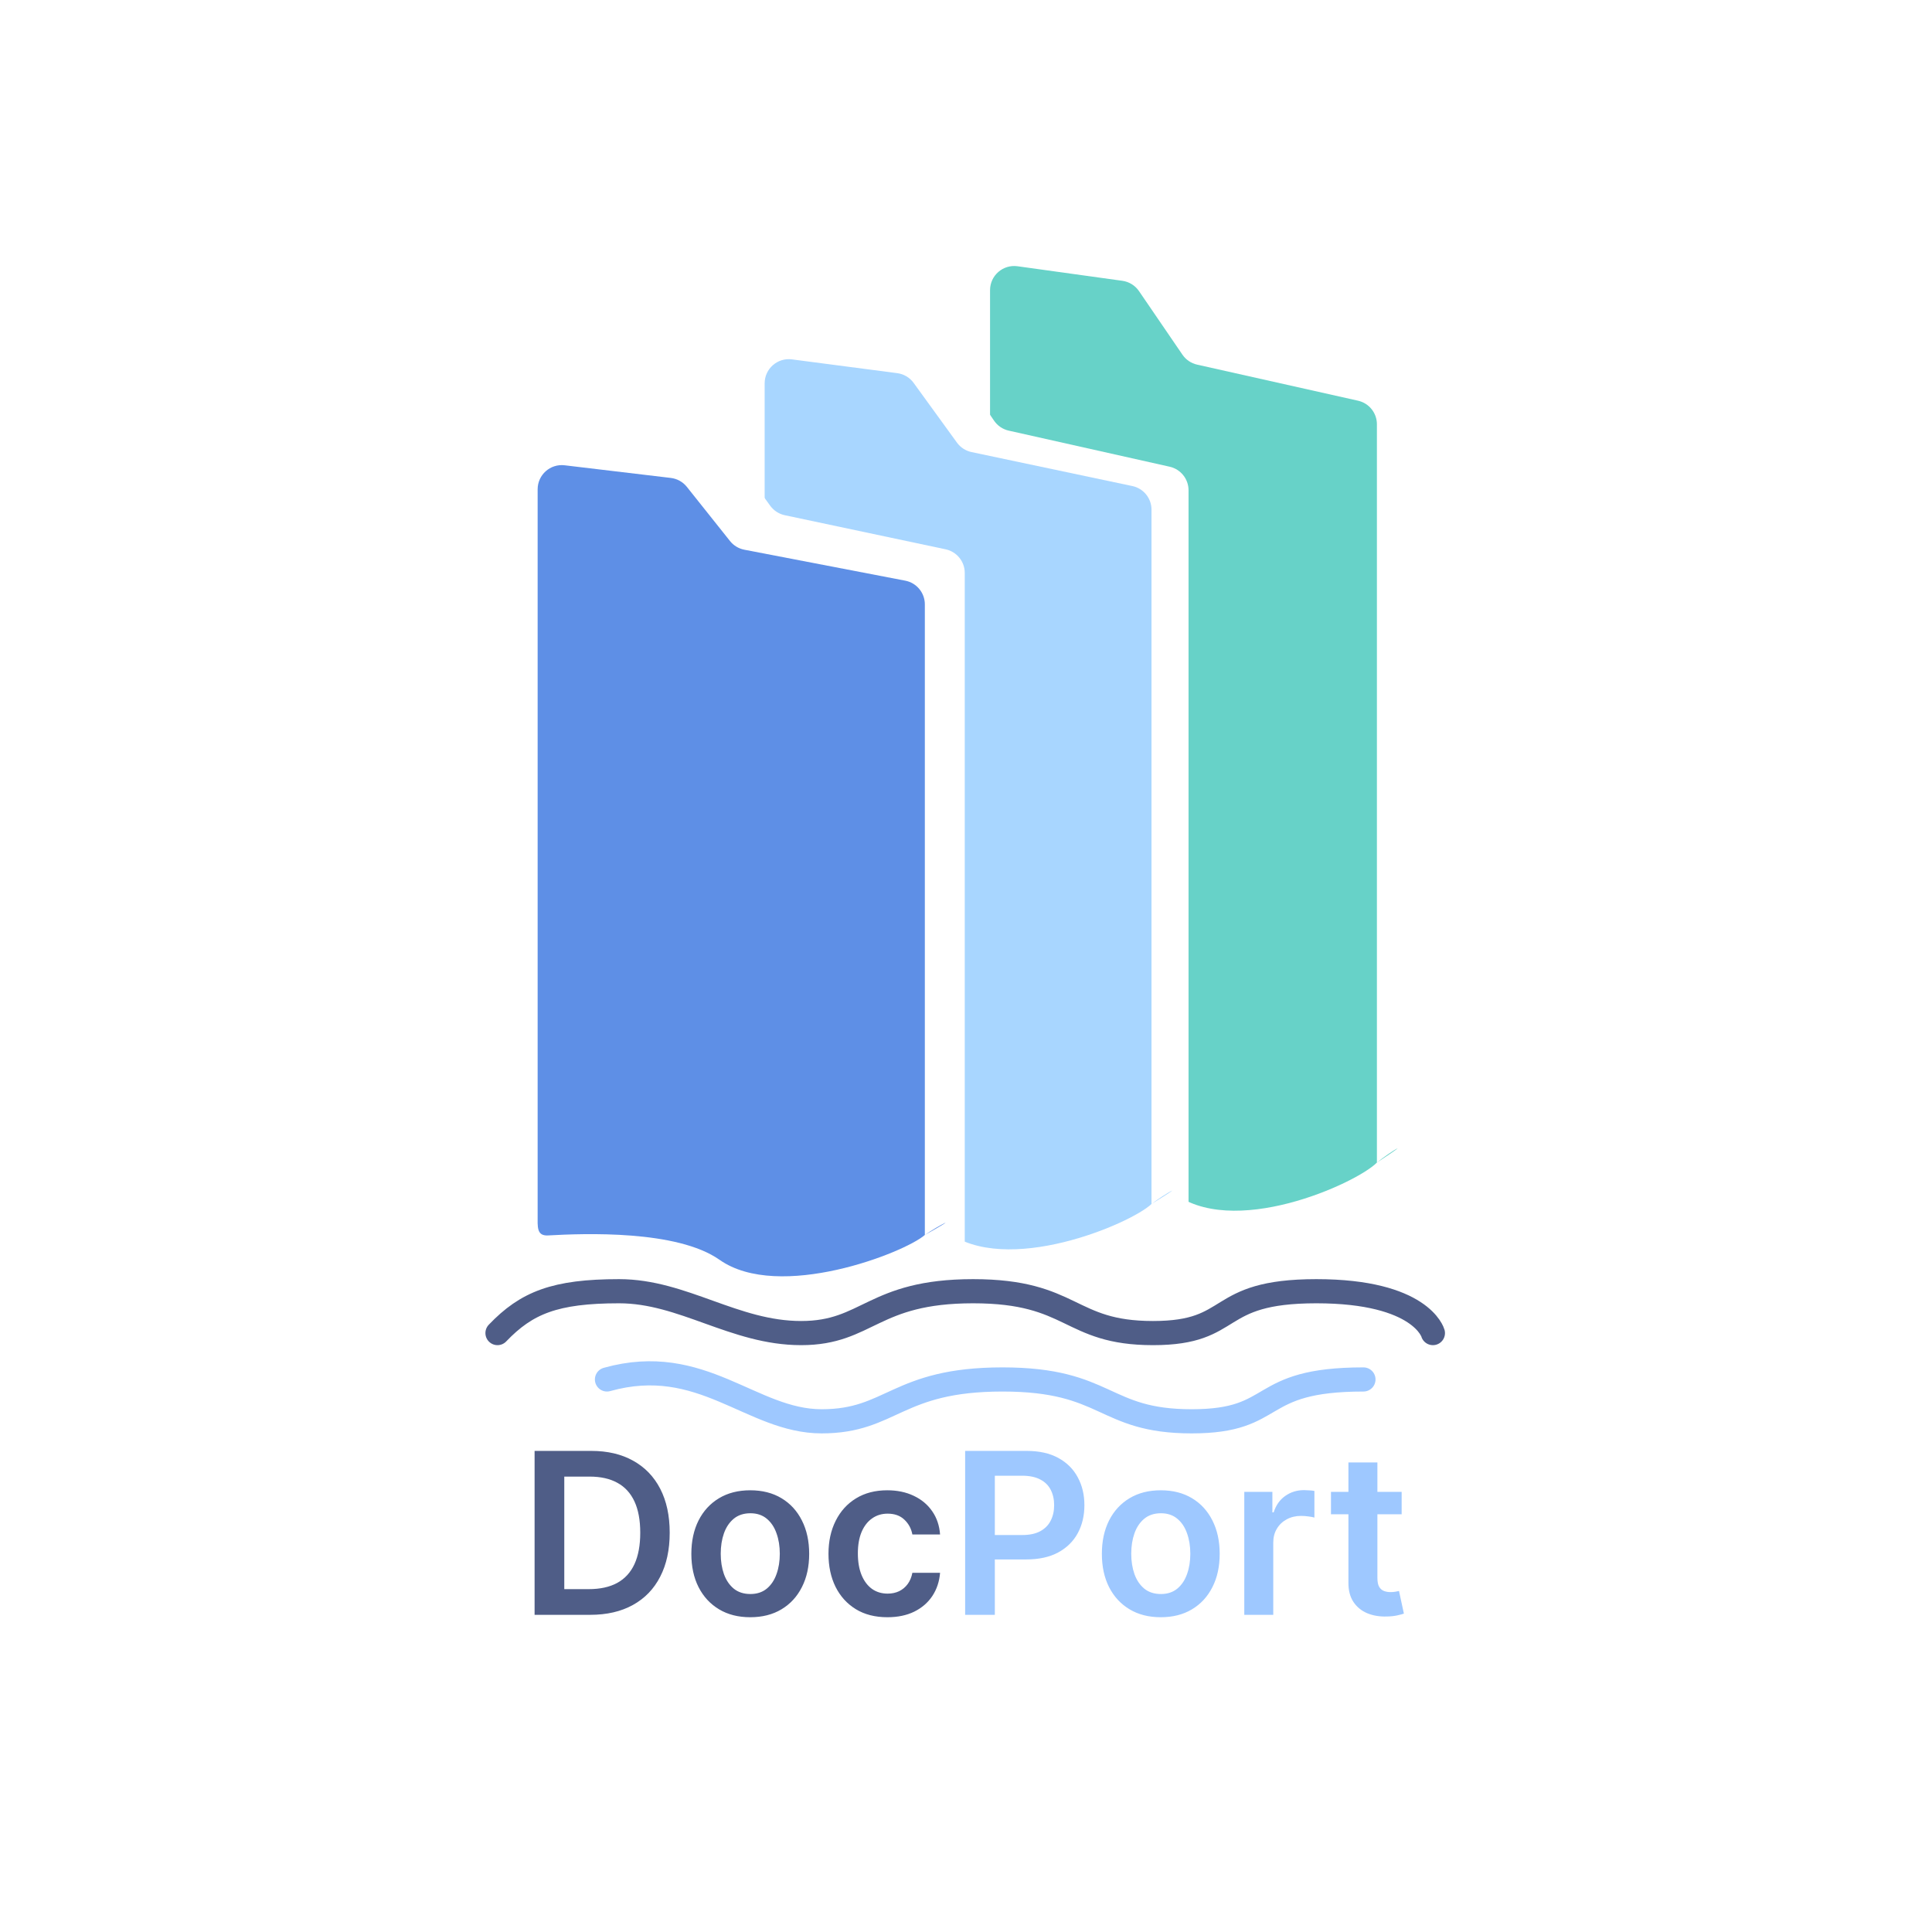
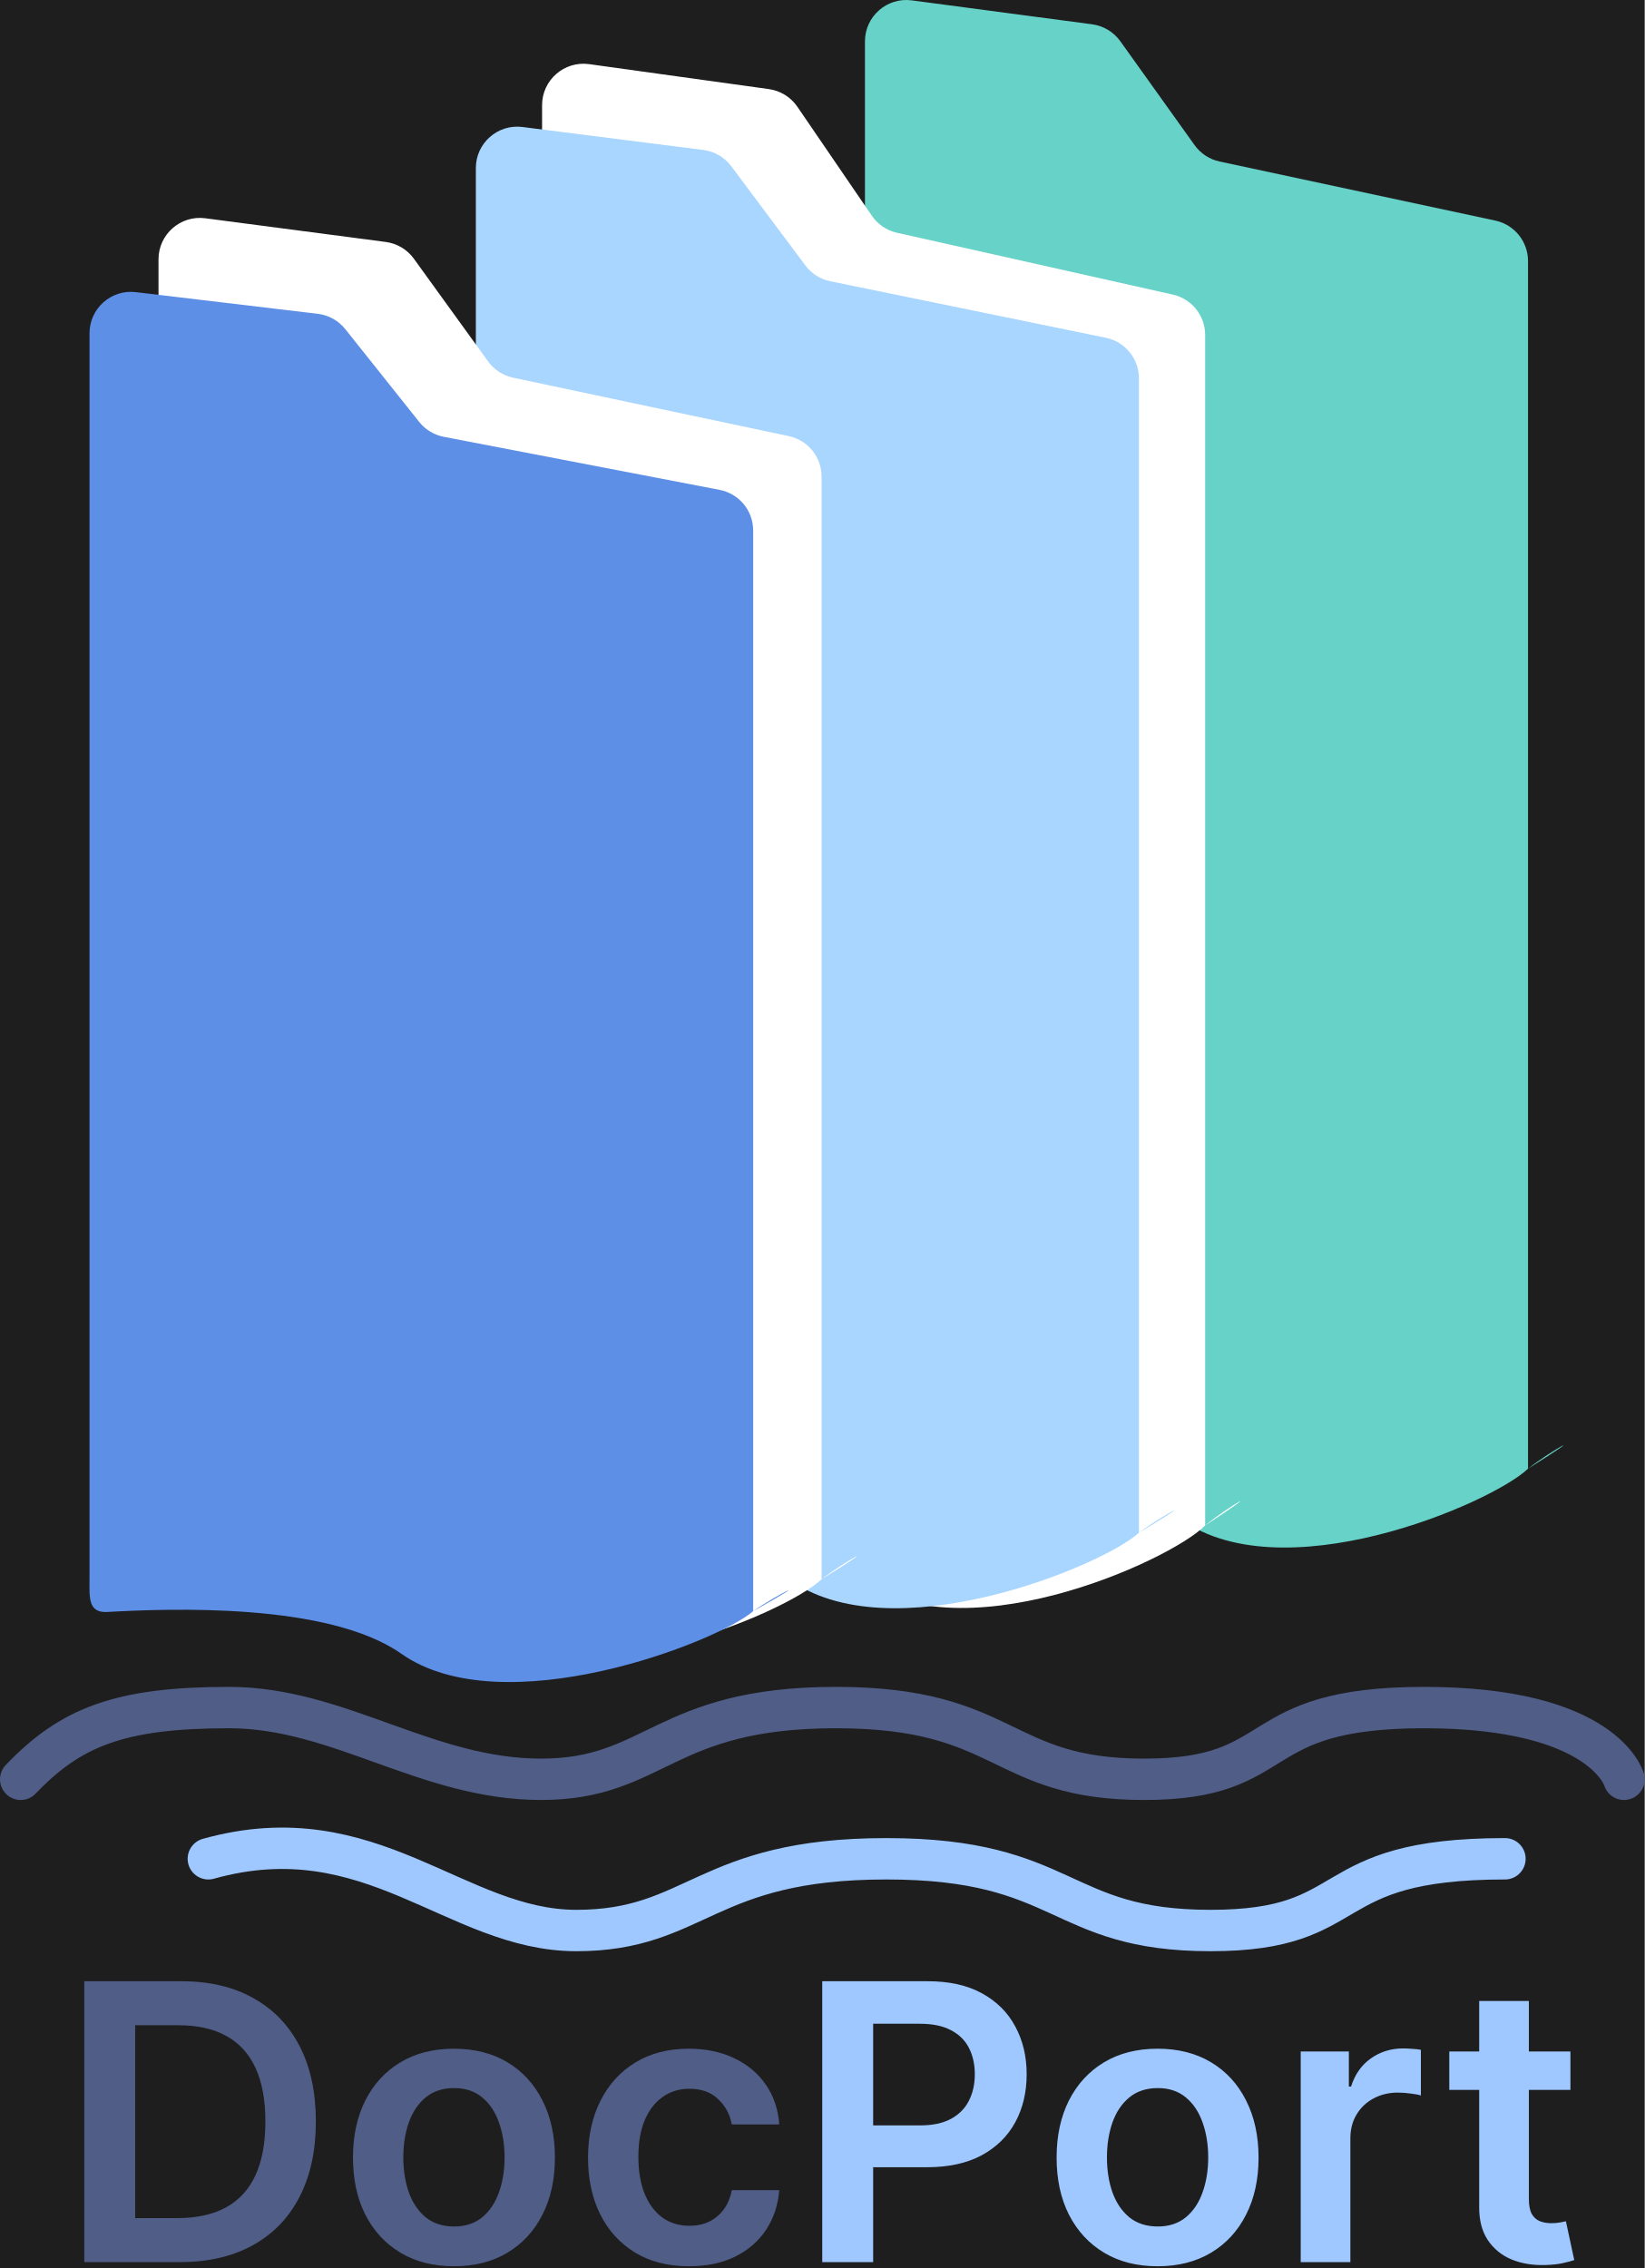
- <svg xmlns="http://www.w3.org/2000/svg" width="1200" height="1200" viewBox="0 0 1200 1200" fill="none">
-   <rect width="1200" height="1200" fill="#1E1E1E" />
-   <rect width="1200" height="1200" fill="white" />
-   <path d="M366.545 1003H332.043V901.182H367.241C377.35 901.182 386.034 903.22 393.293 907.297C400.584 911.34 406.186 917.157 410.097 924.747C414.008 932.337 415.963 941.419 415.963 951.991C415.963 962.598 413.991 971.712 410.047 979.335C406.136 986.958 400.485 992.808 393.094 996.885C385.736 1000.96 376.886 1003 366.545 1003ZM350.487 987.041H365.651C372.743 987.041 378.66 985.749 383.399 983.163C388.139 980.545 391.702 976.651 394.088 971.48C396.474 966.277 397.668 959.78 397.668 951.991C397.668 944.203 396.474 937.74 394.088 932.602C391.702 927.432 388.172 923.571 383.499 921.018C378.858 918.433 373.091 917.141 366.197 917.141H350.487V987.041ZM466.002 1004.49C458.545 1004.49 452.082 1002.85 446.613 999.57C441.144 996.288 436.902 991.698 433.886 985.798C430.903 979.899 429.411 973.005 429.411 965.116C429.411 957.228 430.903 950.318 433.886 944.385C436.902 938.452 441.144 933.845 446.613 930.564C452.082 927.283 458.545 925.642 466.002 925.642C473.46 925.642 479.923 927.283 485.391 930.564C490.86 933.845 495.086 938.452 498.069 944.385C501.085 950.318 502.593 957.228 502.593 965.116C502.593 973.005 501.085 979.899 498.069 985.798C495.086 991.698 490.86 996.288 485.391 999.57C479.923 1002.85 473.46 1004.49 466.002 1004.49ZM466.102 990.074C470.145 990.074 473.526 988.964 476.244 986.743C478.961 984.489 480.983 981.473 482.309 977.695C483.668 973.916 484.347 969.707 484.347 965.067C484.347 960.393 483.668 956.168 482.309 952.389C480.983 948.578 478.961 945.545 476.244 943.291C473.526 941.037 470.145 939.911 466.102 939.911C461.959 939.911 458.512 941.037 455.761 943.291C453.043 945.545 451.004 948.578 449.646 952.389C448.32 956.168 447.657 960.393 447.657 965.067C447.657 969.707 448.32 973.916 449.646 977.695C451.004 981.473 453.043 984.489 455.761 986.743C458.512 988.964 461.959 990.074 466.102 990.074ZM551.178 1004.49C543.555 1004.49 537.009 1002.82 531.54 999.47C526.105 996.123 521.912 991.499 518.962 985.599C516.045 979.667 514.587 972.839 514.587 965.116C514.587 957.361 516.078 950.517 519.061 944.584C522.044 938.618 526.254 933.978 531.689 930.663C537.158 927.316 543.621 925.642 551.078 925.642C557.276 925.642 562.762 926.786 567.534 929.072C572.34 931.326 576.168 934.525 579.019 938.668C581.869 942.777 583.493 947.583 583.891 953.085H566.689C565.993 949.406 564.336 946.34 561.718 943.888C559.132 941.402 555.669 940.159 551.327 940.159C547.648 940.159 544.417 941.153 541.632 943.142C538.848 945.098 536.677 947.915 535.12 951.594C533.595 955.273 532.833 959.681 532.833 964.818C532.833 970.022 533.595 974.496 535.12 978.241C536.644 981.954 538.782 984.821 541.533 986.842C544.317 988.831 547.582 989.825 551.327 989.825C553.979 989.825 556.348 989.328 558.436 988.334C560.558 987.306 562.331 985.831 563.756 983.909C565.181 981.987 566.159 979.65 566.689 976.899H583.891C583.46 982.302 581.869 987.091 579.118 991.267C576.367 995.41 572.622 998.658 567.882 1001.01C563.143 1003.33 557.575 1004.49 551.178 1004.49Z" fill="#4F5D87" />
-   <path d="M599.464 1003V901.182H637.646C645.468 901.182 652.031 902.64 657.334 905.557C662.67 908.473 666.697 912.484 669.415 917.588C672.166 922.659 673.541 928.426 673.541 934.889C673.541 941.419 672.166 947.219 669.415 952.29C666.664 957.361 662.604 961.355 657.234 964.271C651.865 967.155 645.253 968.597 637.398 968.597H612.092V953.433H634.912C639.486 953.433 643.231 952.638 646.148 951.047C649.064 949.456 651.219 947.268 652.611 944.484C654.036 941.7 654.749 938.502 654.749 934.889C654.749 931.277 654.036 928.095 652.611 925.344C651.219 922.593 649.048 920.455 646.098 918.93C643.181 917.373 639.42 916.594 634.812 916.594H617.909V1003H599.464ZM720.983 1004.49C713.525 1004.49 707.062 1002.85 701.593 999.57C696.125 996.288 691.882 991.698 688.866 985.798C685.883 979.899 684.392 973.005 684.392 965.116C684.392 957.228 685.883 950.318 688.866 944.385C691.882 938.452 696.125 933.845 701.593 930.564C707.062 927.283 713.525 925.642 720.983 925.642C728.44 925.642 734.903 927.283 740.372 930.564C745.841 933.845 750.066 938.452 753.049 944.385C756.065 950.318 757.574 957.228 757.574 965.116C757.574 973.005 756.065 979.899 753.049 985.798C750.066 991.698 745.841 996.288 740.372 999.57C734.903 1002.85 728.44 1004.49 720.983 1004.49ZM721.082 990.074C725.126 990.074 728.506 988.964 731.224 986.743C733.942 984.489 735.964 981.473 737.289 977.695C738.648 973.916 739.328 969.707 739.328 965.067C739.328 960.393 738.648 956.168 737.289 952.389C735.964 948.578 733.942 945.545 731.224 943.291C728.506 941.037 725.126 939.911 721.082 939.911C716.939 939.911 713.492 941.037 710.741 943.291C708.023 945.545 705.985 948.578 704.626 952.389C703.3 956.168 702.637 960.393 702.637 965.067C702.637 969.707 703.3 973.916 704.626 977.695C705.985 981.473 708.023 984.489 710.741 986.743C713.492 988.964 716.939 990.074 721.082 990.074ZM772.849 1003V926.636H790.299V939.364H791.094C792.487 934.955 794.873 931.558 798.254 929.172C801.667 926.752 805.562 925.543 809.937 925.543C810.931 925.543 812.041 925.592 813.268 925.692C814.527 925.758 815.571 925.874 816.4 926.04V942.595C815.638 942.33 814.428 942.098 812.771 941.899C811.147 941.667 809.572 941.551 808.048 941.551C804.766 941.551 801.817 942.264 799.198 943.689C796.613 945.081 794.575 947.02 793.083 949.506C791.592 951.991 790.846 954.858 790.846 958.107V1003H772.849ZM870.59 926.636V940.557H826.691V926.636H870.59ZM837.529 908.341H855.526V980.031C855.526 982.451 855.891 984.307 856.62 985.599C857.382 986.859 858.377 987.721 859.603 988.185C860.829 988.649 862.188 988.881 863.68 988.881C864.807 988.881 865.834 988.798 866.762 988.632C867.723 988.466 868.452 988.317 868.95 988.185L871.982 1002.25C871.021 1002.59 869.646 1002.95 867.856 1003.35C866.099 1003.75 863.945 1003.98 861.393 1004.04C856.885 1004.18 852.825 1003.5 849.212 1002.01C845.6 1000.48 842.733 998.128 840.612 994.946C838.523 991.764 837.496 987.787 837.529 983.014V908.341Z" fill="#9EC8FF" />
-   <path d="M614.939 180.227C614.939 171.122 622.984 164.117 632.002 165.369L697.126 174.412C701.314 174.993 705.062 177.315 707.447 180.806L734.437 220.303C736.58 223.44 739.834 225.646 743.54 226.477L843.506 248.887C850.356 250.423 855.225 256.504 855.225 263.524V722.096C879.1 706.423 863.768 715.047 855.225 722.096C842.328 735.151 764.674 770.28 727.837 740.065C701.234 718.245 643.229 720.985 620.956 722.447C613.933 722.908 614.939 717.084 614.939 710.045V180.227Z" fill="#67D2C8" />
-   <path d="M497.939 221.227C497.939 212.122 505.984 205.117 515.002 206.369L580.126 215.412C584.314 215.993 588.062 218.315 590.447 221.806L617.437 261.303C619.58 264.44 622.834 266.646 626.54 267.477L726.506 289.887C733.356 291.423 738.225 297.504 738.225 304.524V763.096C762.1 747.423 746.768 756.047 738.225 763.096C725.328 776.151 647.674 811.28 610.837 781.065C584.234 759.245 526.229 761.985 503.956 763.447C496.933 763.908 497.939 758.084 497.939 751.045V221.227Z" fill="white" />
-   <path d="M474.939 238.09C474.939 229.033 482.905 222.042 491.885 223.217L557.297 231.775C561.385 232.31 565.073 234.505 567.494 237.843L594.381 274.918C596.564 277.928 599.786 280.02 603.424 280.788L703.325 301.891C710.262 303.356 715.225 309.478 715.225 316.567V747.822C739.1 733.054 723.768 741.18 715.225 747.822C702.328 760.123 624.674 793.225 587.837 764.754C561.304 744.247 503.533 746.762 481.132 748.142C474.039 748.579 474.939 742.728 474.939 735.62V238.09Z" fill="#A8D6FF" />
-   <path d="M358.939 277.098C358.939 268.039 366.91 261.047 375.892 262.226L441.286 270.813C445.381 271.35 449.073 273.552 451.491 276.9L478.384 314.117C480.564 317.134 483.789 319.233 487.431 320.005L587.336 341.185C594.267 342.654 599.225 348.773 599.225 355.859V788.72C623.1 773.899 607.768 782.054 599.225 788.72C586.328 801.066 508.674 834.287 471.837 805.714C445.3 785.13 387.515 787.657 365.122 789.042C358.032 789.481 358.939 783.631 358.939 776.528V277.098Z" fill="white" />
-   <path d="M333.942 303.893C333.942 294.905 341.792 287.935 350.716 288.998L416.663 296.854C420.583 297.321 424.162 299.315 426.621 302.403L453.427 336.057C455.657 338.856 458.813 340.766 462.327 341.442L562.271 360.663C569.333 362.021 574.438 368.201 574.438 375.393V767.07C598.334 753.613 582.988 761.018 574.438 767.07C561.53 778.28 483.807 808.445 446.938 782.5C420.476 763.879 362.967 766.088 340.378 767.349C333.181 767.75 333.942 761.852 333.942 754.644V303.893Z" fill="#5E8FE6" />
-   <path d="M890 828C890 828 882.849 802 817.598 802C752.348 802 768.884 828 716.147 828C663.41 828 666.985 802 604.416 802C541.847 802 539.165 828 497.602 828C456.038 828 424.306 802 384.53 802C344.754 802 327.053 809.129 309 828" stroke="#4F5D87" stroke-width="15" stroke-linecap="round" />
-   <path d="M377 856.805C436 840.305 466.63 882.805 510.34 882.805C554.05 882.805 556.87 856.805 622.67 856.805C688.47 856.805 684.71 882.805 740.17 882.805C795.63 882.805 778.24 856.805 846.86 856.805" stroke="#9EC8FF" stroke-width="15" stroke-linecap="round" />
+ <svg xmlns="http://www.w3.org/2000/svg" width="596" height="822" viewBox="0 0 596 822" fill="none">
+   <rect width="596" height="822" fill="#1E1E1E" />
+   <path d="M65.046 819.88H30.543V718.062H65.742C75.85 718.062 84.534 720.1 91.793 724.177C99.084 728.221 104.686 734.037 108.597 741.627C112.508 749.217 114.463 758.299 114.463 768.872C114.463 779.478 112.491 788.592 108.547 796.215C104.636 803.838 98.985 809.688 91.594 813.765C84.236 817.842 75.386 819.88 65.046 819.88ZM48.987 803.921H64.151C71.243 803.921 77.16 802.629 81.899 800.043C86.639 797.425 90.202 793.531 92.588 788.36C94.974 783.157 96.168 776.66 96.168 768.872C96.168 761.083 94.974 754.62 92.588 749.482C90.202 744.312 86.672 740.451 81.999 737.899C77.358 735.313 71.591 734.021 64.697 734.021H48.987V803.921ZM164.502 821.372C157.045 821.372 150.582 819.731 145.113 816.45C139.644 813.168 135.402 808.578 132.386 802.678C129.403 796.779 127.911 789.885 127.911 781.997C127.911 774.108 129.403 767.198 132.386 761.265C135.402 755.332 139.644 750.725 145.113 747.444C150.582 744.163 157.045 742.522 164.502 742.522C171.96 742.522 178.423 744.163 183.891 747.444C189.36 750.725 193.586 755.332 196.569 761.265C199.585 767.198 201.093 774.108 201.093 781.997C201.093 789.885 199.585 796.779 196.569 802.678C193.586 808.578 189.36 813.168 183.891 816.45C178.423 819.731 171.96 821.372 164.502 821.372ZM164.602 806.954C168.645 806.954 172.026 805.844 174.744 803.623C177.461 801.369 179.483 798.353 180.809 794.575C182.168 790.796 182.847 786.587 182.847 781.947C182.847 777.274 182.168 773.048 180.809 769.269C179.483 765.458 177.461 762.425 174.744 760.171C172.026 757.917 168.645 756.791 164.602 756.791C160.459 756.791 157.012 757.917 154.261 760.171C151.543 762.425 149.504 765.458 148.146 769.269C146.82 773.048 146.157 777.274 146.157 781.947C146.157 786.587 146.82 790.796 148.146 794.575C149.504 798.353 151.543 801.369 154.261 803.623C157.012 805.844 160.459 806.954 164.602 806.954ZM249.678 821.372C242.055 821.372 235.509 819.698 230.04 816.35C224.605 813.003 220.412 808.379 217.462 802.48C214.545 796.547 213.087 789.719 213.087 781.997C213.087 774.241 214.578 767.397 217.561 761.464C220.544 755.498 224.754 750.858 230.189 747.543C235.658 744.196 242.121 742.522 249.578 742.522C255.776 742.522 261.262 743.666 266.034 745.953C270.84 748.206 274.668 751.405 277.519 755.548C280.369 759.658 281.993 764.463 282.391 769.965H265.189C264.493 766.286 262.836 763.221 260.218 760.768C257.632 758.282 254.169 757.039 249.827 757.039C246.148 757.039 242.917 758.034 240.132 760.022C237.348 761.978 235.177 764.795 233.62 768.474C232.095 772.153 231.333 776.561 231.333 781.698C231.333 786.902 232.095 791.376 233.62 795.122C235.144 798.834 237.282 801.701 240.033 803.722C242.817 805.711 246.082 806.705 249.827 806.705C252.479 806.705 254.848 806.208 256.936 805.214C259.058 804.186 260.831 802.712 262.256 800.789C263.681 798.867 264.659 796.53 265.189 793.779H282.391C281.96 799.182 280.369 803.971 277.618 808.147C274.867 812.29 271.122 815.538 266.382 817.891C261.643 820.212 256.075 821.372 249.678 821.372Z" fill="#4F5D87" />
+   <path d="M297.964 819.88V718.062H336.146C343.968 718.062 350.531 719.52 355.834 722.437C361.17 725.354 365.197 729.364 367.915 734.468C370.666 739.539 372.041 745.306 372.041 751.769C372.041 758.299 370.666 764.099 367.915 769.17C365.164 774.241 361.104 778.235 355.734 781.151C350.365 784.035 343.753 785.477 335.898 785.477H310.592V770.313H333.412C337.986 770.313 341.731 769.518 344.648 767.927C347.564 766.336 349.719 764.149 351.111 761.364C352.536 758.58 353.249 755.382 353.249 751.769C353.249 748.157 352.536 744.975 351.111 742.224C349.719 739.473 347.548 737.335 344.598 735.81C341.681 734.253 337.92 733.474 333.312 733.474H316.409V819.88H297.964ZM419.483 821.372C412.025 821.372 405.562 819.731 400.093 816.45C394.625 813.168 390.382 808.578 387.366 802.678C384.383 796.779 382.892 789.885 382.892 781.997C382.892 774.108 384.383 767.198 387.366 761.265C390.382 755.332 394.625 750.725 400.093 747.444C405.562 744.163 412.025 742.522 419.483 742.522C426.94 742.522 433.403 744.163 438.872 747.444C444.341 750.725 448.566 755.332 451.549 761.265C454.565 767.198 456.074 774.108 456.074 781.997C456.074 789.885 454.565 796.779 451.549 802.678C448.566 808.578 444.341 813.168 438.872 816.45C433.403 819.731 426.94 821.372 419.483 821.372ZM419.582 806.954C423.626 806.954 427.006 805.844 429.724 803.623C432.442 801.369 434.464 798.353 435.789 794.575C437.148 790.796 437.828 786.587 437.828 781.947C437.828 777.274 437.148 773.048 435.789 769.269C434.464 765.458 432.442 762.425 429.724 760.171C427.006 757.917 423.626 756.791 419.582 756.791C415.439 756.791 411.992 757.917 409.241 760.171C406.523 762.425 404.485 765.458 403.126 769.269C401.8 773.048 401.137 777.274 401.137 781.947C401.137 786.587 401.8 790.796 403.126 794.575C404.485 798.353 406.523 801.369 409.241 803.623C411.992 805.844 415.439 806.954 419.582 806.954ZM471.349 819.88V743.516H488.799V756.244H489.594C490.987 751.836 493.373 748.438 496.754 746.052C500.167 743.632 504.062 742.423 508.437 742.423C509.431 742.423 510.541 742.472 511.768 742.572C513.027 742.638 514.071 742.754 514.9 742.92V759.475C514.138 759.21 512.928 758.978 511.271 758.779C509.647 758.547 508.072 758.431 506.548 758.431C503.266 758.431 500.317 759.144 497.698 760.569C495.113 761.961 493.075 763.9 491.583 766.386C490.092 768.872 489.346 771.739 489.346 774.987V819.88H471.349ZM569.09 743.516V757.437H525.191V743.516H569.09ZM536.029 725.221H554.026V796.911C554.026 799.331 554.391 801.187 555.12 802.48C555.882 803.739 556.877 804.601 558.103 805.065C559.329 805.529 560.688 805.761 562.18 805.761C563.307 805.761 564.334 805.678 565.262 805.512C566.223 805.346 566.952 805.197 567.45 805.065L570.482 819.134C569.521 819.466 568.146 819.83 566.356 820.228C564.599 820.626 562.445 820.858 559.893 820.924C555.385 821.057 551.325 820.377 547.712 818.886C544.1 817.361 541.233 815.008 539.112 811.826C537.023 808.644 535.996 804.667 536.029 799.894V725.221Z" fill="#9EC8FF" />
+   <path d="M313.439 15.002C313.439 5.934 321.424 -1.06 330.413 0.133L395.755 8.805C399.868 9.351 403.571 11.576 405.984 14.951L432.893 52.593C435.067 55.634 438.298 57.753 441.953 58.536L541.868 79.946C548.784 81.428 553.725 87.54 553.725 94.613V532.296C577.6 517.315 562.268 525.558 553.725 532.296C540.828 544.774 463.174 578.354 426.337 549.472C399.787 528.657 341.961 531.223 319.591 532.623C312.513 533.066 313.439 527.221 313.439 520.13V15.002Z" fill="#67D2C8" />
+   <path d="M196.439 38.107C196.439 29.002 204.484 21.997 213.502 23.249L278.626 32.292C282.814 32.873 286.562 35.195 288.947 38.686L315.937 78.183C318.08 81.32 321.334 83.526 325.04 84.357L425.006 106.767C431.856 108.303 436.725 114.384 436.725 121.404V552.88C460.6 537.208 445.268 545.831 436.725 552.88C423.828 565.935 346.174 601.065 309.337 570.85C282.234 548.619 222.537 566.548 201.239 575.731C194.775 578.518 196.439 574.964 196.439 567.925V38.107Z" fill="white" />
+   <path d="M172.439 60.907C172.439 51.872 180.368 44.888 189.33 46.026L254.884 54.356C258.921 54.869 262.577 57 265.012 60.261L291.858 96.213C294.057 99.158 297.261 101.193 300.862 101.932L400.74 122.422C407.717 123.853 412.725 129.993 412.725 137.116V555.514C436.6 541.172 421.268 549.064 412.725 555.514C399.828 567.461 322.174 599.609 285.337 571.958C258.837 552.068 201.178 554.479 178.717 555.82C171.59 556.246 172.439 550.381 172.439 543.241V60.907Z" fill="#A8D6FF" />
+   <path d="M57.439 93.978C57.439 84.919 65.409 77.927 74.392 79.106L139.786 87.693C143.881 88.231 147.573 90.433 149.991 93.78L176.884 130.997C179.064 134.014 182.289 136.113 185.931 136.885L285.836 158.065C292.767 159.534 297.725 165.653 297.725 172.739L297.725 572.38C321.6 557.559 306.268 565.714 297.725 572.38C284.828 584.726 207.174 617.947 170.337 589.373C143.746 568.747 85.779 576.017 63.485 580.009C56.493 581.261 57.439 576.291 57.439 569.187L57.439 93.978Z" fill="white" />
+   <path d="M32.442 120.773C32.442 111.785 40.292 104.815 49.216 105.878L115.163 113.734C119.083 114.201 122.662 116.195 125.121 119.283L151.927 152.937C154.157 155.736 157.313 157.646 160.827 158.322L260.771 177.543C267.833 178.902 272.938 185.081 272.938 192.273V583.951C281.488 577.898 296.834 570.493 272.938 583.951C260.03 595.16 182.307 625.325 145.438 599.38C118.976 580.759 61.467 582.968 38.878 584.229C31.681 584.63 32.442 578.732 32.442 571.524V120.773Z" fill="#5E8FE6" />
+   <path d="M588.5 644.88C588.5 644.88 581.349 618.88 516.098 618.88C450.848 618.88 467.384 644.88 414.647 644.88C361.91 644.88 365.485 618.88 302.916 618.88C240.347 618.88 237.665 644.88 196.102 644.88C154.538 644.88 122.806 618.88 83.03 618.88C43.254 618.88 25.553 626.009 7.5 644.88" stroke="#4F5D87" stroke-width="15" stroke-linecap="round" />
+   <path d="M75.5 673.685C134.5 657.185 165.13 699.685 208.84 699.685C252.55 699.685 255.37 673.685 321.17 673.685C386.97 673.685 383.21 699.685 438.67 699.685C494.13 699.685 476.74 673.685 545.36 673.685" stroke="#9EC8FF" stroke-width="15" stroke-linecap="round" />
</svg>
